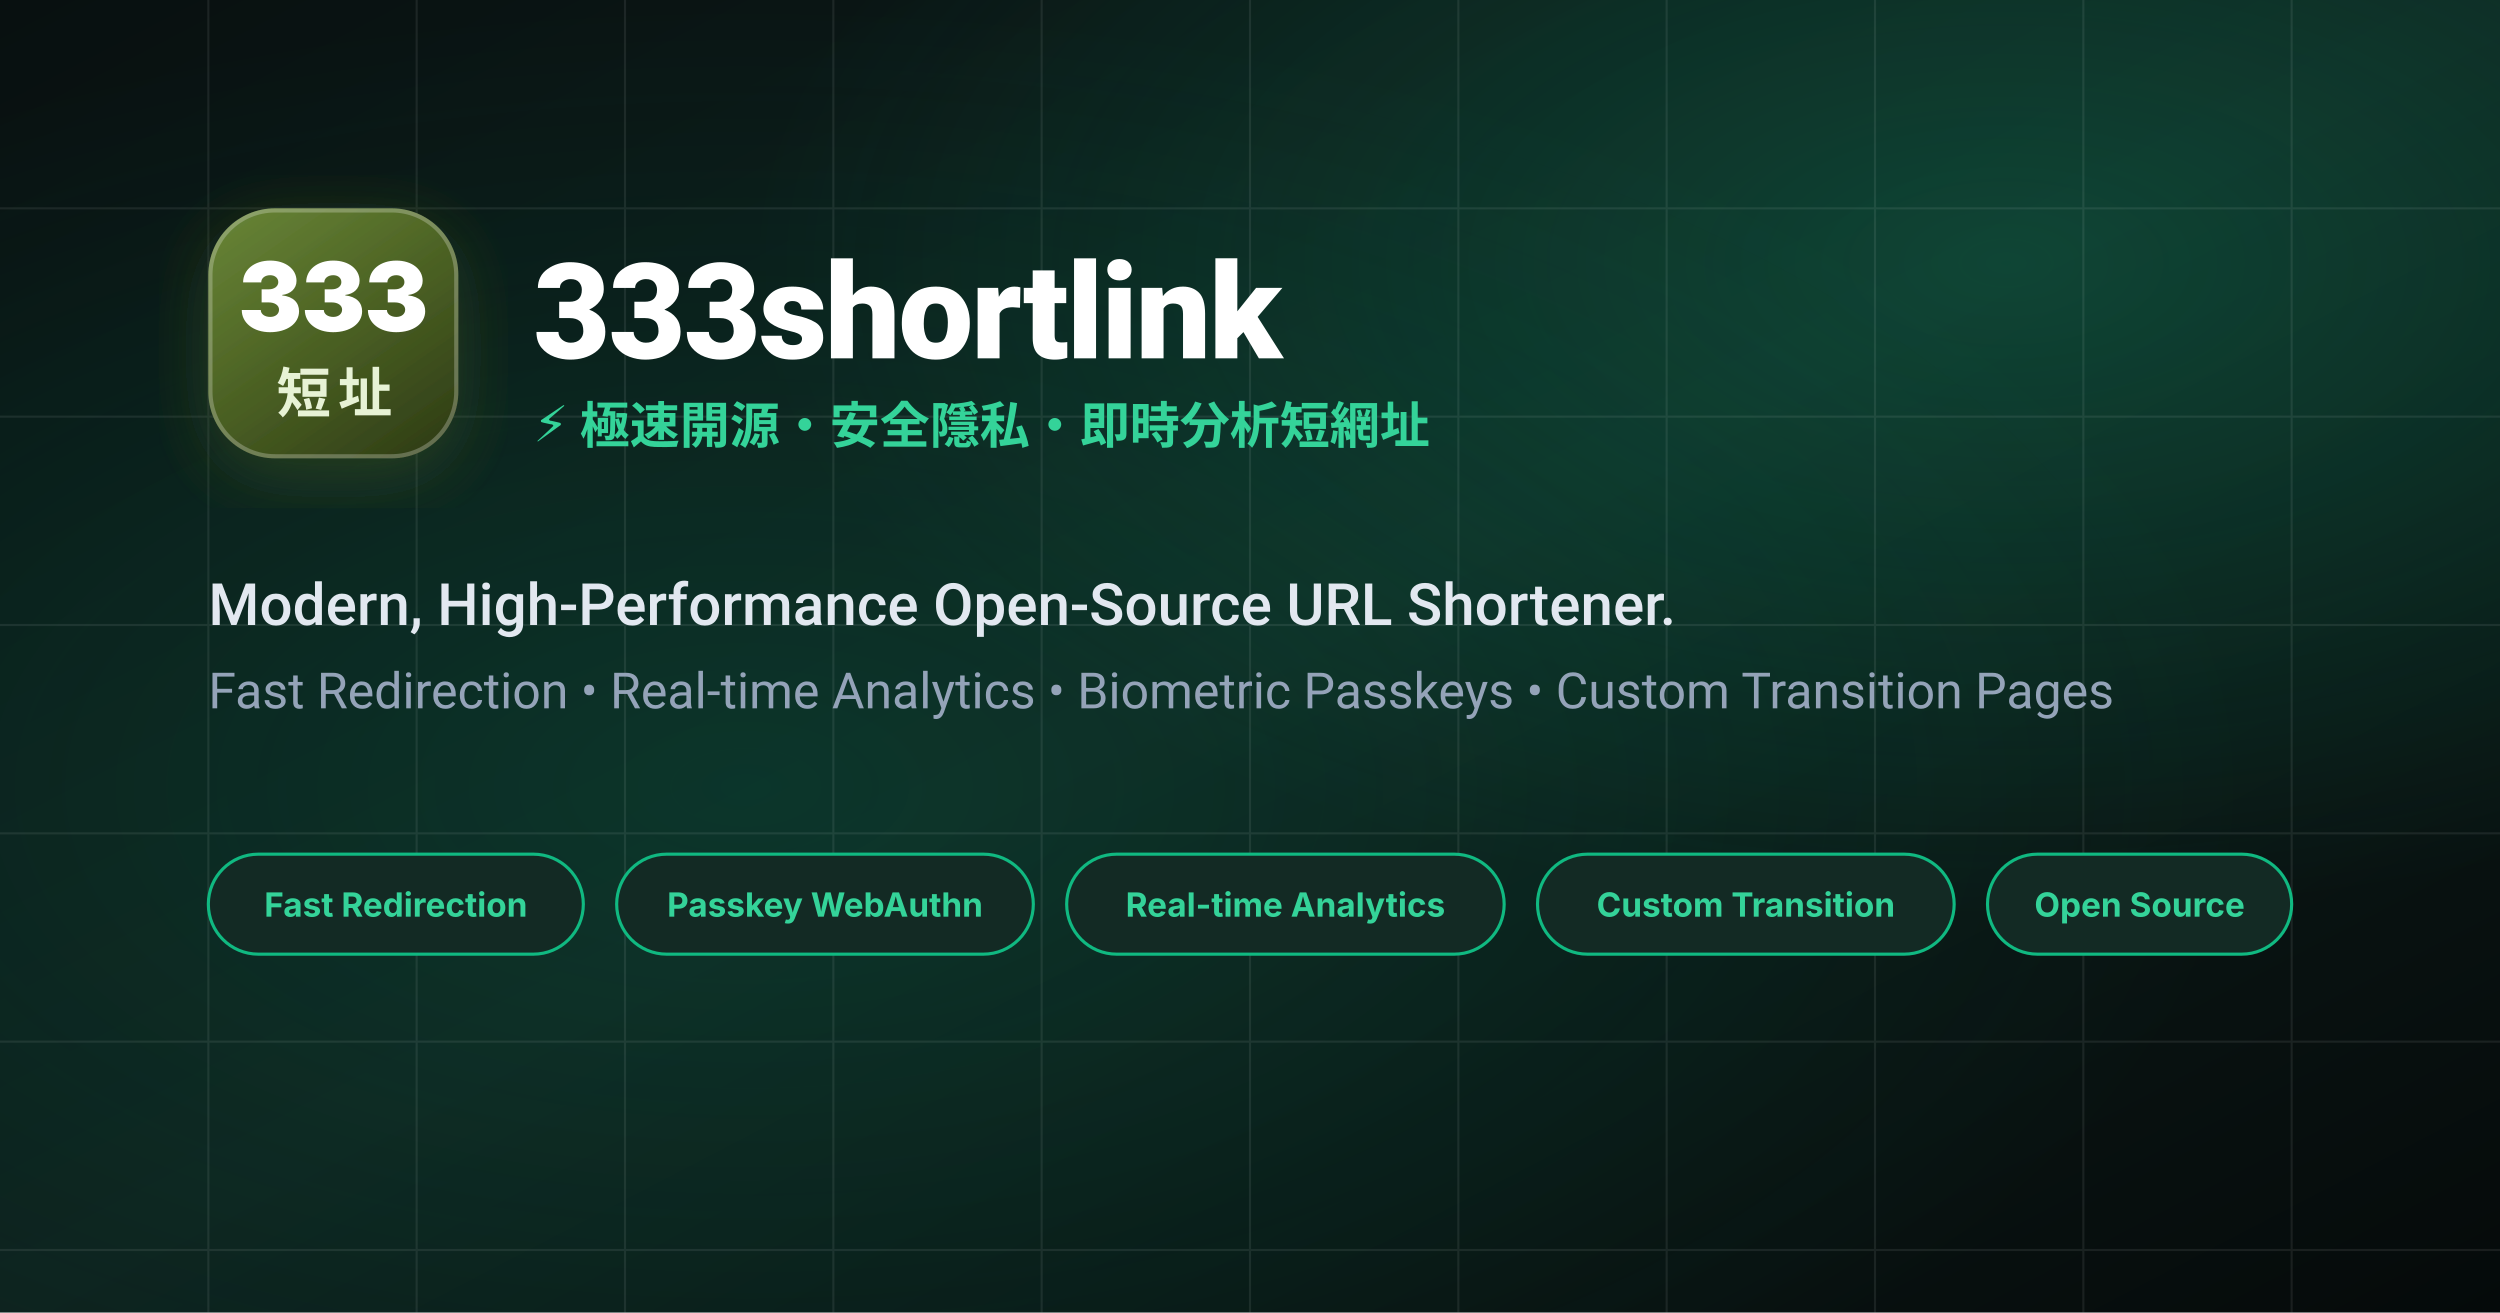
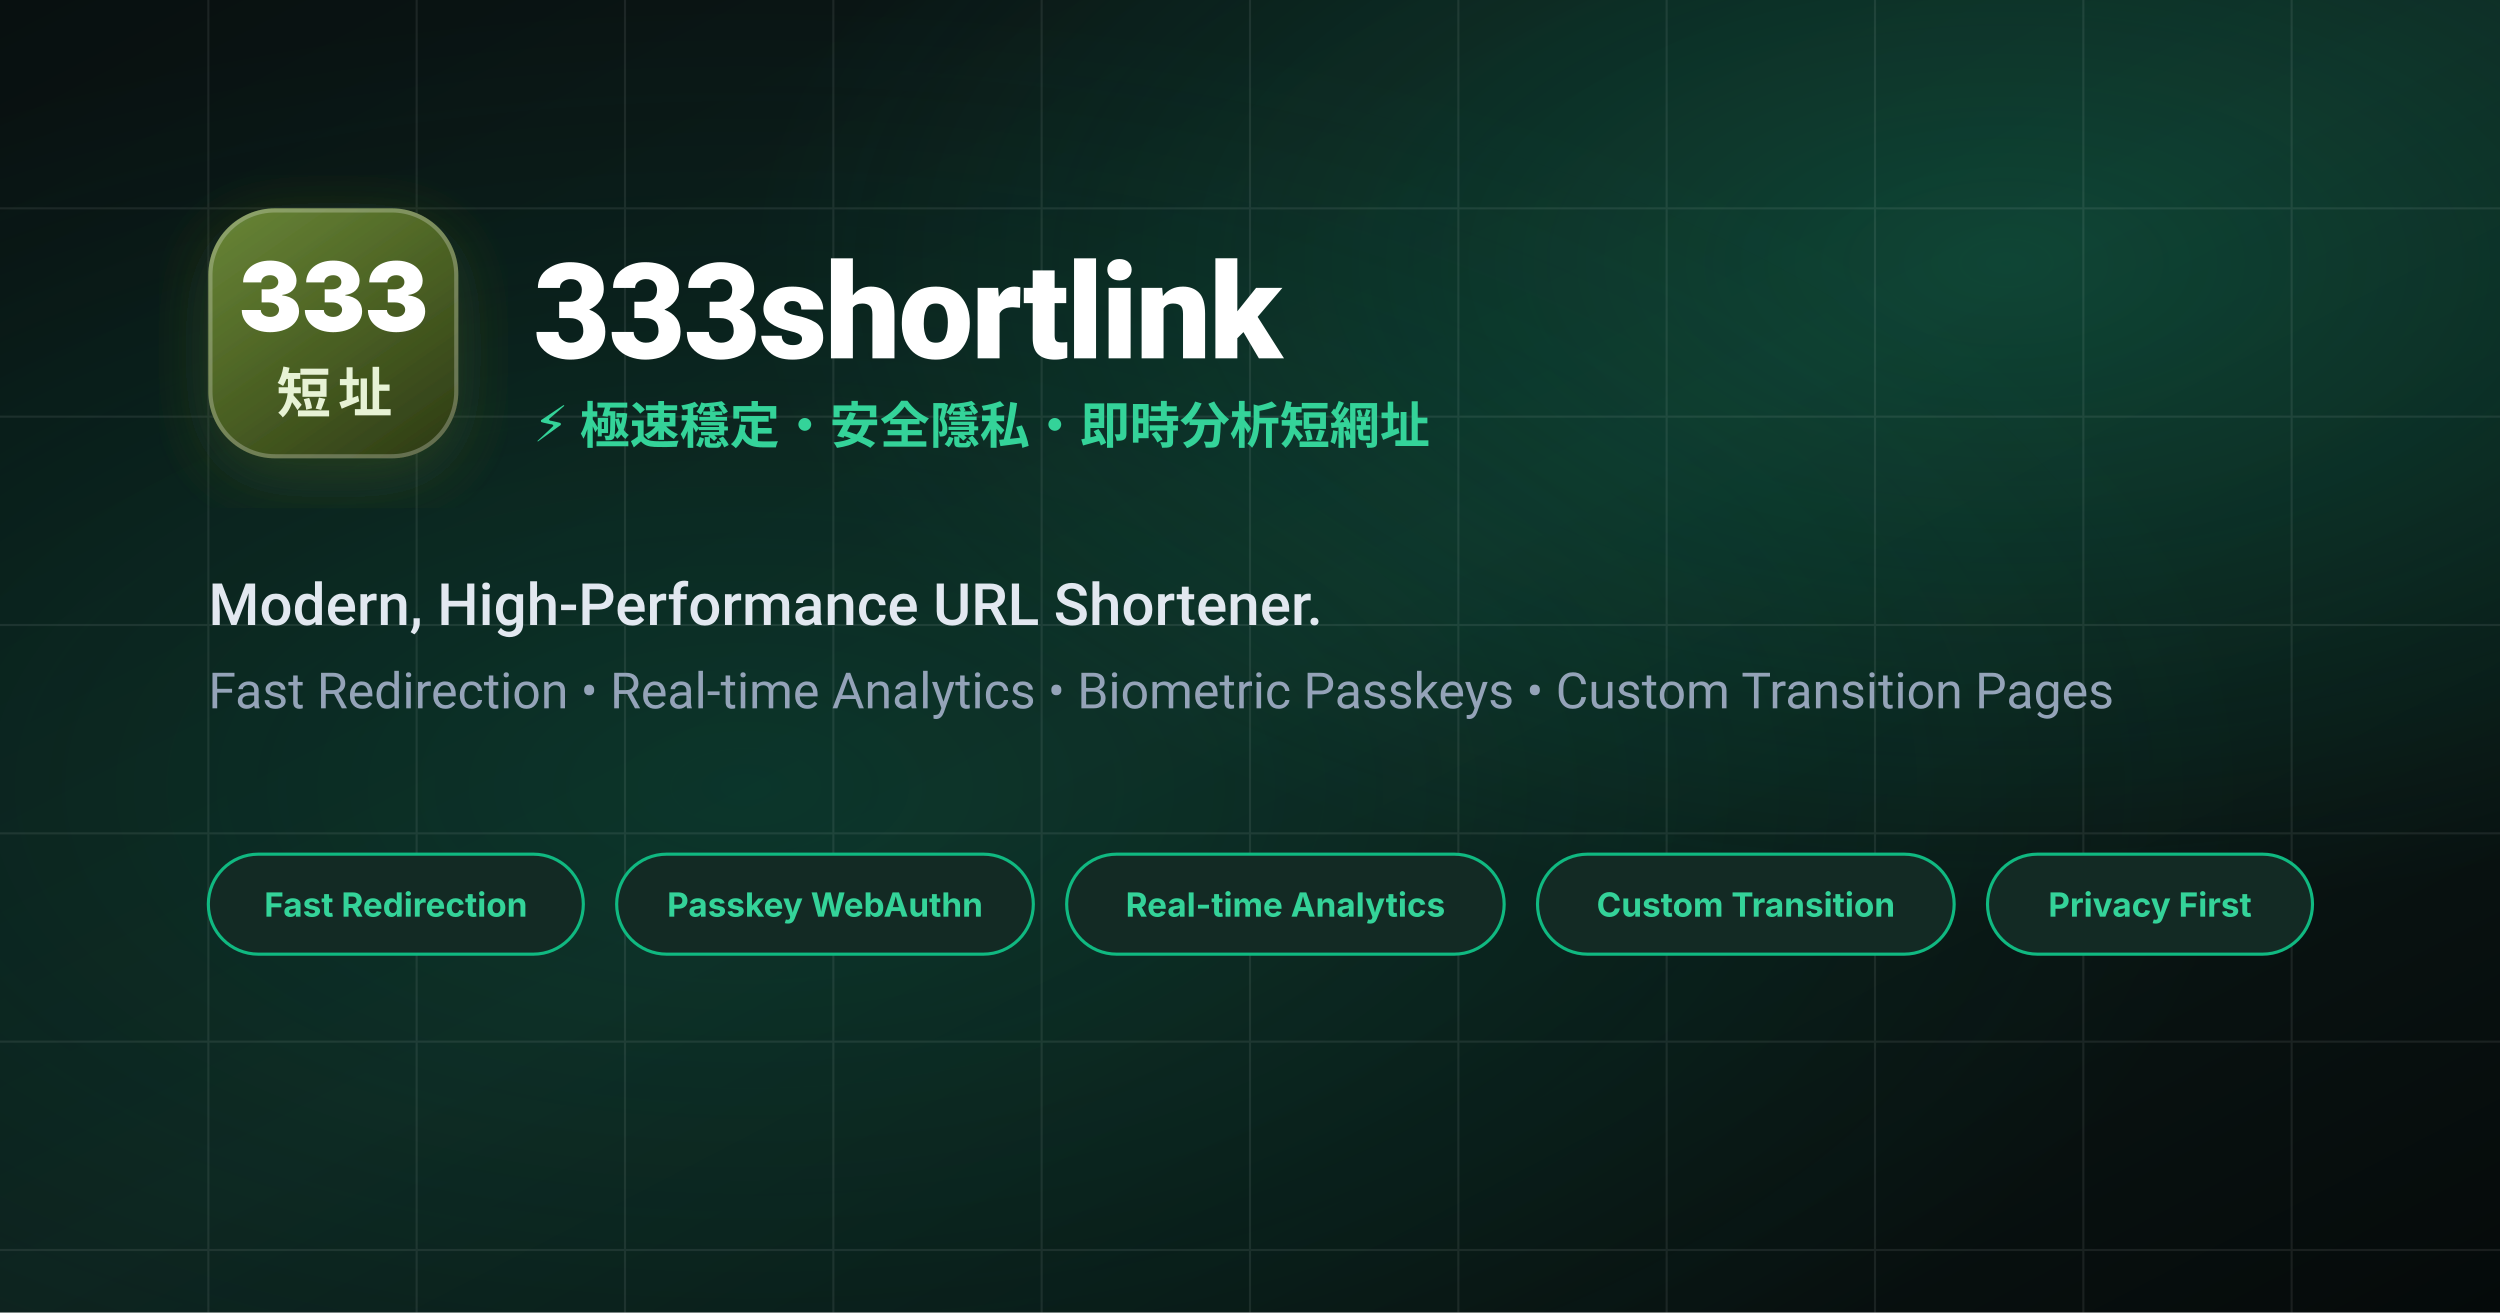
<svg xmlns="http://www.w3.org/2000/svg" width="1200" height="630" viewBox="0 0 1200 630" fill="none">
  <defs>
    <linearGradient id="bgGrad" x1="0%" y1="0%" x2="100%" y2="100%">
      <stop offset="0%" stop-color="#081010" />
      <stop offset="50%" stop-color="#0e1f1c" />
      <stop offset="100%" stop-color="#050a0a" />
    </linearGradient>
    <radialGradient id="glowTopRight" cx="80%" cy="20%" r="50%">
      <stop offset="0%" stop-color="#10b981" stop-opacity="0.25" />
      <stop offset="100%" stop-color="#10b981" stop-opacity="0" />
    </radialGradient>
    <radialGradient id="glowCenter" cx="30%" cy="60%" r="60%">
      <stop offset="0%" stop-color="#059669" stop-opacity="0.2" />
      <stop offset="100%" stop-color="#059669" stop-opacity="0" />
    </radialGradient>
    <linearGradient id="badgeGrad" x1="15%" y1="0%" x2="85%" y2="100%">
      <stop offset="0%" stop-color="#668235" />
      <stop offset="48%" stop-color="#4c6224" />
      <stop offset="100%" stop-color="#303e16" />
    </linearGradient>
    <filter id="badgeShadow" x="-20%" y="-20%" width="140%" height="140%">
      <feDropShadow dx="0" dy="8" stdDeviation="16" flood-color="#4c6224" flood-opacity="0.45" />
    </filter>
  </defs>
  <rect width="1200" height="630" fill="url(#bgGrad)" />
  <rect width="1200" height="630" fill="url(#glowTopRight)" />
  <rect width="1200" height="630" fill="url(#glowCenter)" />
  <g opacity="0.08" stroke="#ffffff" stroke-width="1">
    <line x1="100" y1="0" x2="100" y2="630" />
    <line x1="200" y1="0" x2="200" y2="630" />
    <line x1="300" y1="0" x2="300" y2="630" />
    <line x1="400" y1="0" x2="400" y2="630" />
    <line x1="500" y1="0" x2="500" y2="630" />
    <line x1="600" y1="0" x2="600" y2="630" />
    <line x1="700" y1="0" x2="700" y2="630" />
    <line x1="800" y1="0" x2="800" y2="630" />
    <line x1="900" y1="0" x2="900" y2="630" />
    <line x1="1000" y1="0" x2="1000" y2="630" />
    <line x1="1100" y1="0" x2="1100" y2="630" />
    <line x1="0" y1="100" x2="1200" y2="100" />
    <line x1="0" y1="200" x2="1200" y2="200" />
    <line x1="0" y1="300" x2="1200" y2="300" />
    <line x1="0" y1="400" x2="1200" y2="400" />
    <line x1="0" y1="500" x2="1200" y2="500" />
    <line x1="0" y1="600" x2="1200" y2="600" />
  </g>
  <g transform="translate(100, 100)">
    <rect width="120" height="120" rx="32" fill="url(#badgeGrad)" filter="url(#badgeShadow)" />
    <rect x="1" y="1" width="118" height="118" rx="31" fill="none" stroke="rgba(255,255,255,0.25)" stroke-width="2" />
    <text x="60" y="59" text-anchor="middle" fill="#ffffff" font-family="-apple-system, BlinkMacSystemFont, 'SF Pro Display', 'PingFang TC', sans-serif" font-weight="900" font-size="46" letter-spacing="-0.5">333</text>
    <text x="60.5" y="98" text-anchor="middle" fill="#e7f2d5" font-family="-apple-system, BlinkMacSystemFont, 'SF Pro Display', 'PingFang TC', sans-serif" font-weight="800" font-size="26" letter-spacing="3.5">短址</text>
    <text x="156" y="72" font-family="-apple-system, BlinkMacSystemFont, 'SF Pro Display', 'Segoe UI', Roboto, sans-serif" font-size="64" font-weight="900" fill="#ffffff" letter-spacing="-1">333shortlink</text>
-     <text x="156" y="112" font-family="-apple-system, BlinkMacSystemFont, 'SF Pro Text', 'Segoe UI', Roboto, sans-serif" font-size="24" font-weight="600" fill="#34d399">⚡ 極速開源・安全隱私・即時分析短網址</text>
+     <text x="156" y="112" font-family="-apple-system, BlinkMacSystemFont, 'SF Pro Text', 'Segoe UI', Roboto, sans-serif" font-size="24" font-weight="600" fill="#34d399">⚡ 極速穩定・安全隱私・即時分析短網址</text>
    <text x="0" y="200" font-family="-apple-system, BlinkMacSystemFont, 'SF Pro Text', 'Segoe UI', Roboto, sans-serif" font-size="28" font-weight="500" fill="#e2e8f0">
-       Modern, High-Performance Open-Source URL Shortener.
+       Modern, High-Performance URL Shortener.
    </text>
    <text x="0" y="240" font-family="-apple-system, BlinkMacSystemFont, 'SF Pro Text', 'Segoe UI', Roboto, sans-serif" font-size="24" font-weight="400" fill="#94a3b8">
      Fast Redirection • Real-time Analytics • Biometric Passkeys • Custom Transition Pages
    </text>
    <g transform="translate(0, 310)">
      <rect x="0" y="0" width="180" height="48" rx="24" fill="#132a24" stroke="#10b981" stroke-width="1.5" />
      <text x="90" y="30" font-family="-apple-system, BlinkMacSystemFont, sans-serif" font-size="16" font-weight="700" fill="#34d399" text-anchor="middle">Fast Redirection</text>
      <rect x="196" y="0" width="200" height="48" rx="24" fill="#132a24" stroke="#10b981" stroke-width="1.5" />
      <text x="296" y="30" font-family="-apple-system, BlinkMacSystemFont, sans-serif" font-size="16" font-weight="700" fill="#34d399" text-anchor="middle">Passkey WebAuthn</text>
      <rect x="412" y="0" width="210" height="48" rx="24" fill="#132a24" stroke="#10b981" stroke-width="1.5" />
      <text x="517" y="30" font-family="-apple-system, BlinkMacSystemFont, sans-serif" font-size="16" font-weight="700" fill="#34d399" text-anchor="middle">Real-time Analytics</text>
      <rect x="638" y="0" width="200" height="48" rx="24" fill="#132a24" stroke="#10b981" stroke-width="1.5" />
      <text x="738" y="30" font-family="-apple-system, BlinkMacSystemFont, sans-serif" font-size="16" font-weight="700" fill="#34d399" text-anchor="middle">Custom Transition</text>
-       <rect x="854" y="0" width="146" height="48" rx="24" fill="#132a24" stroke="#10b981" stroke-width="1.5" />
-       <text x="927" y="30" font-family="-apple-system, BlinkMacSystemFont, sans-serif" font-size="16" font-weight="700" fill="#34d399" text-anchor="middle">Open Source</text>
+       <rect x="854" y="0" width="156" height="48" rx="24" fill="#132a24" stroke="#10b981" stroke-width="1.5" />
+       <text x="932" y="30" font-family="-apple-system, BlinkMacSystemFont, sans-serif" font-size="16" font-weight="700" fill="#34d399" text-anchor="middle">Privacy First</text>
    </g>
  </g>
</svg>
